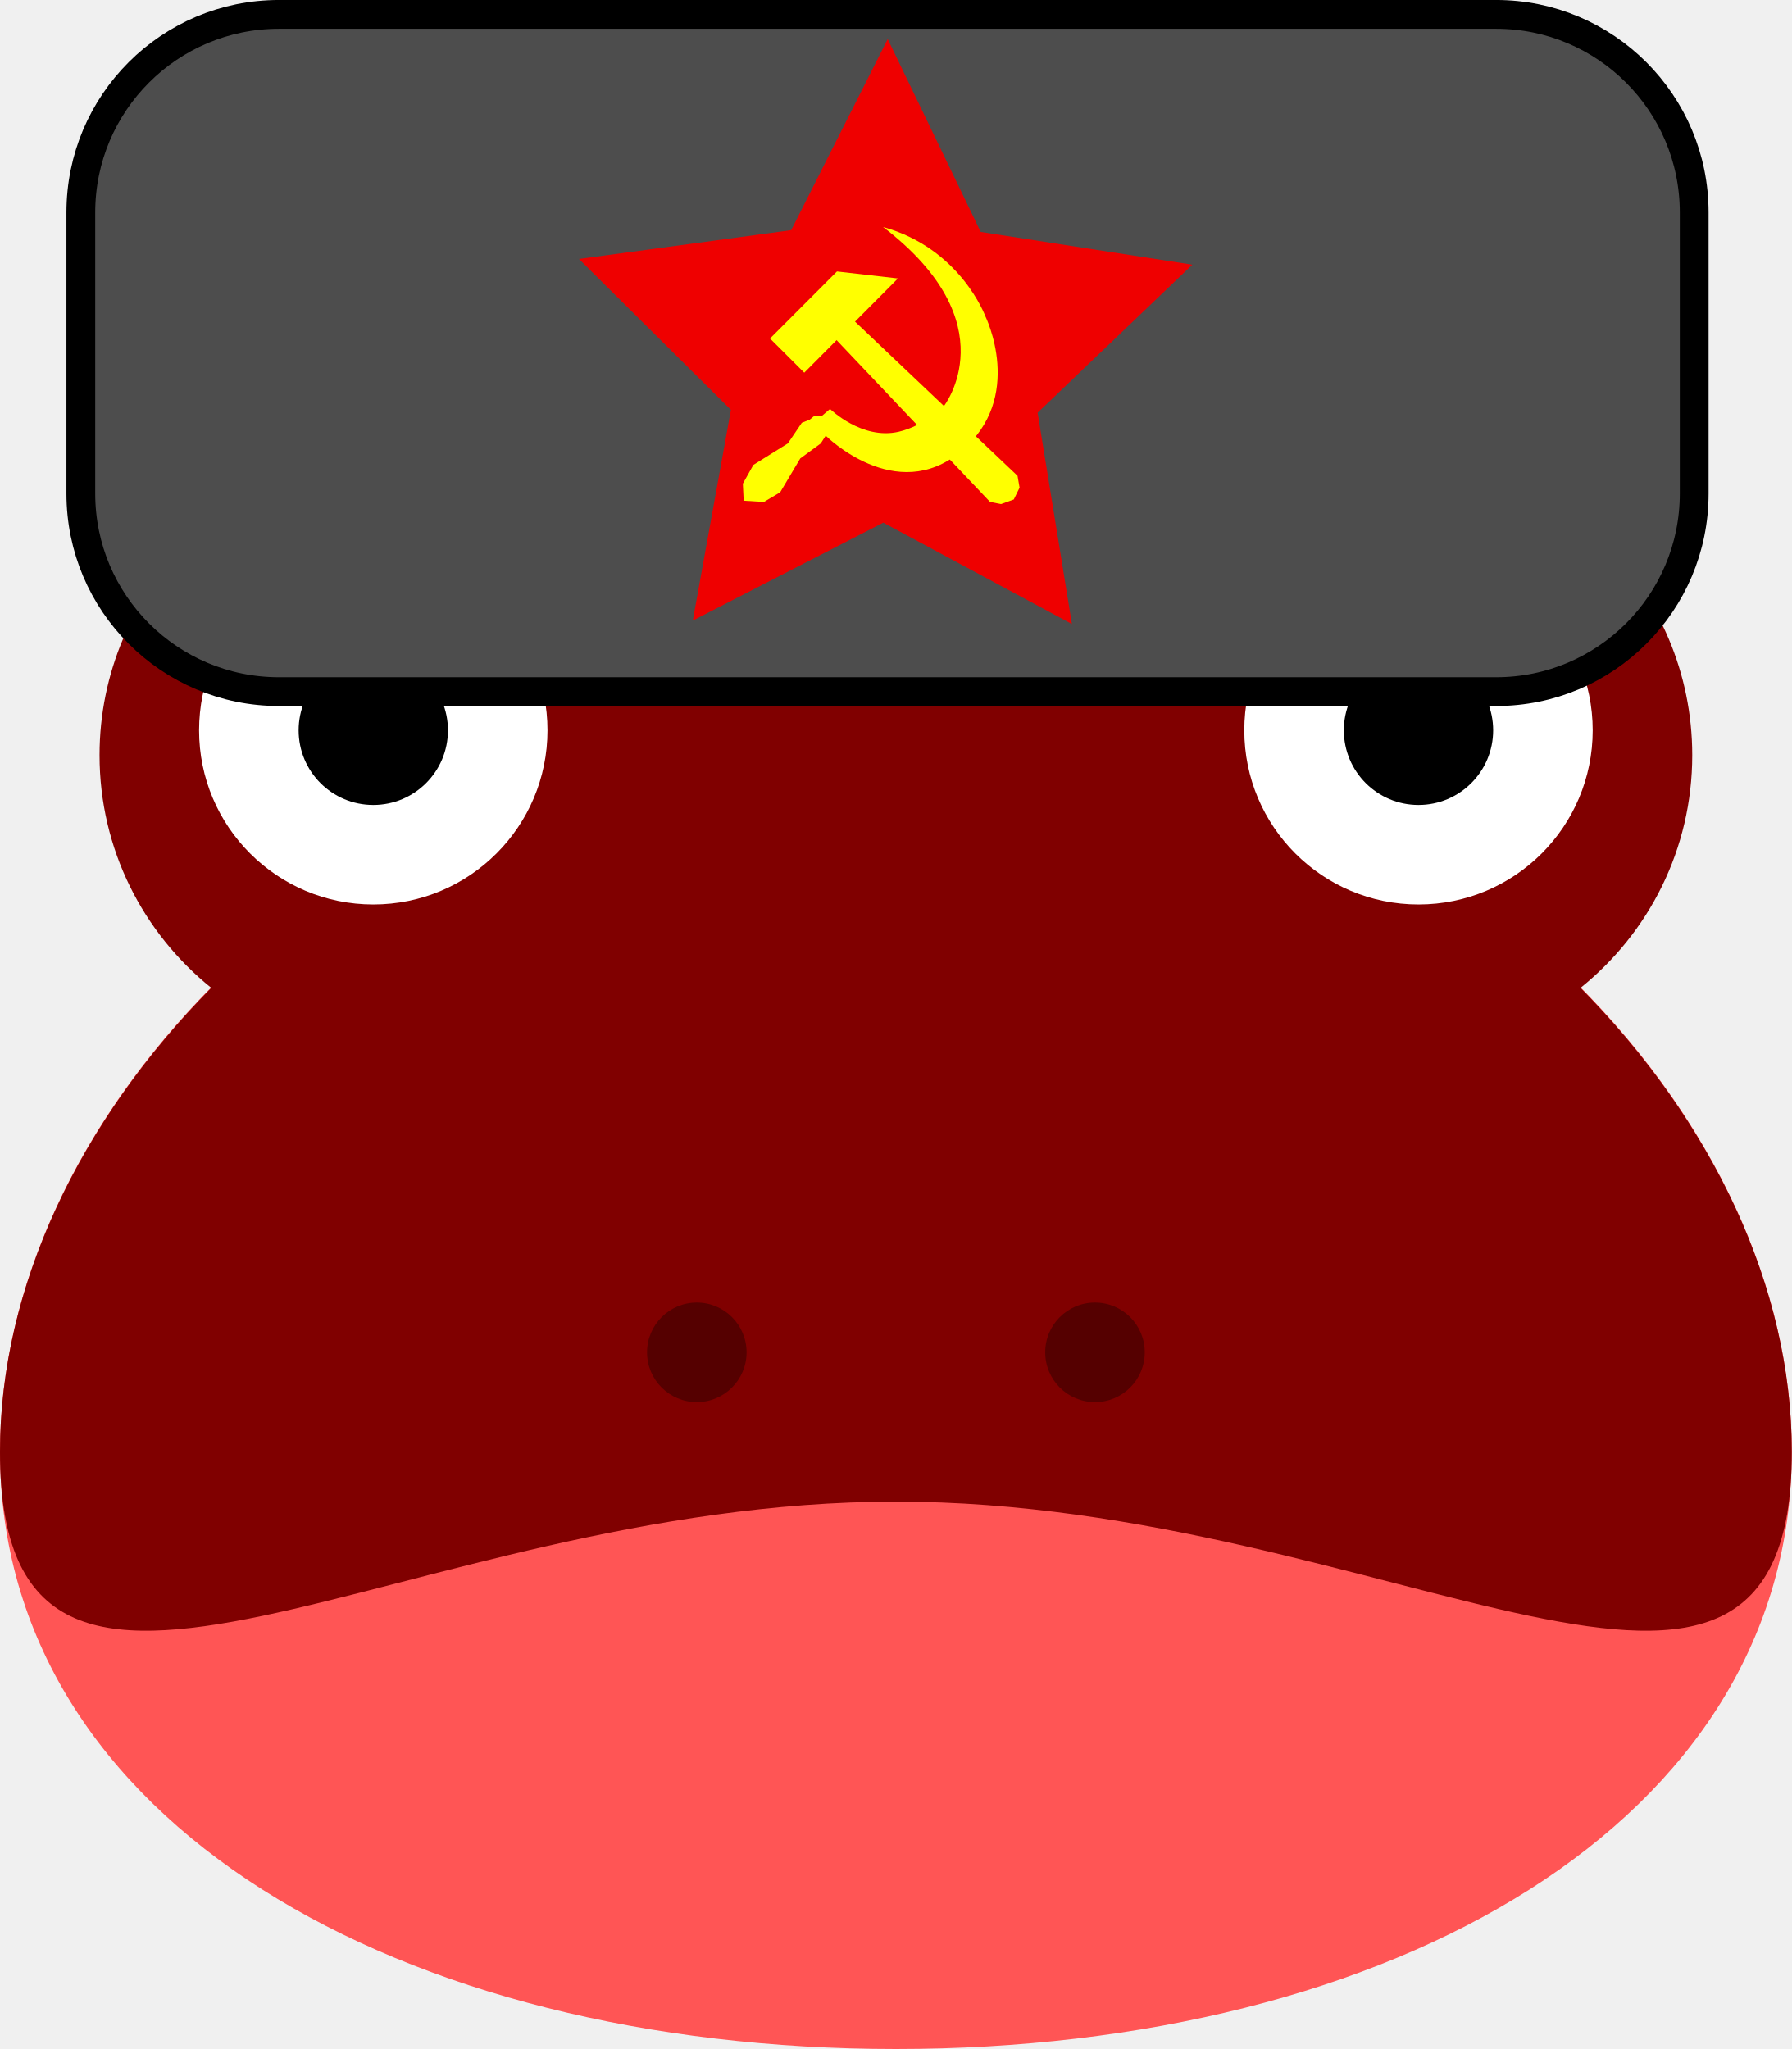
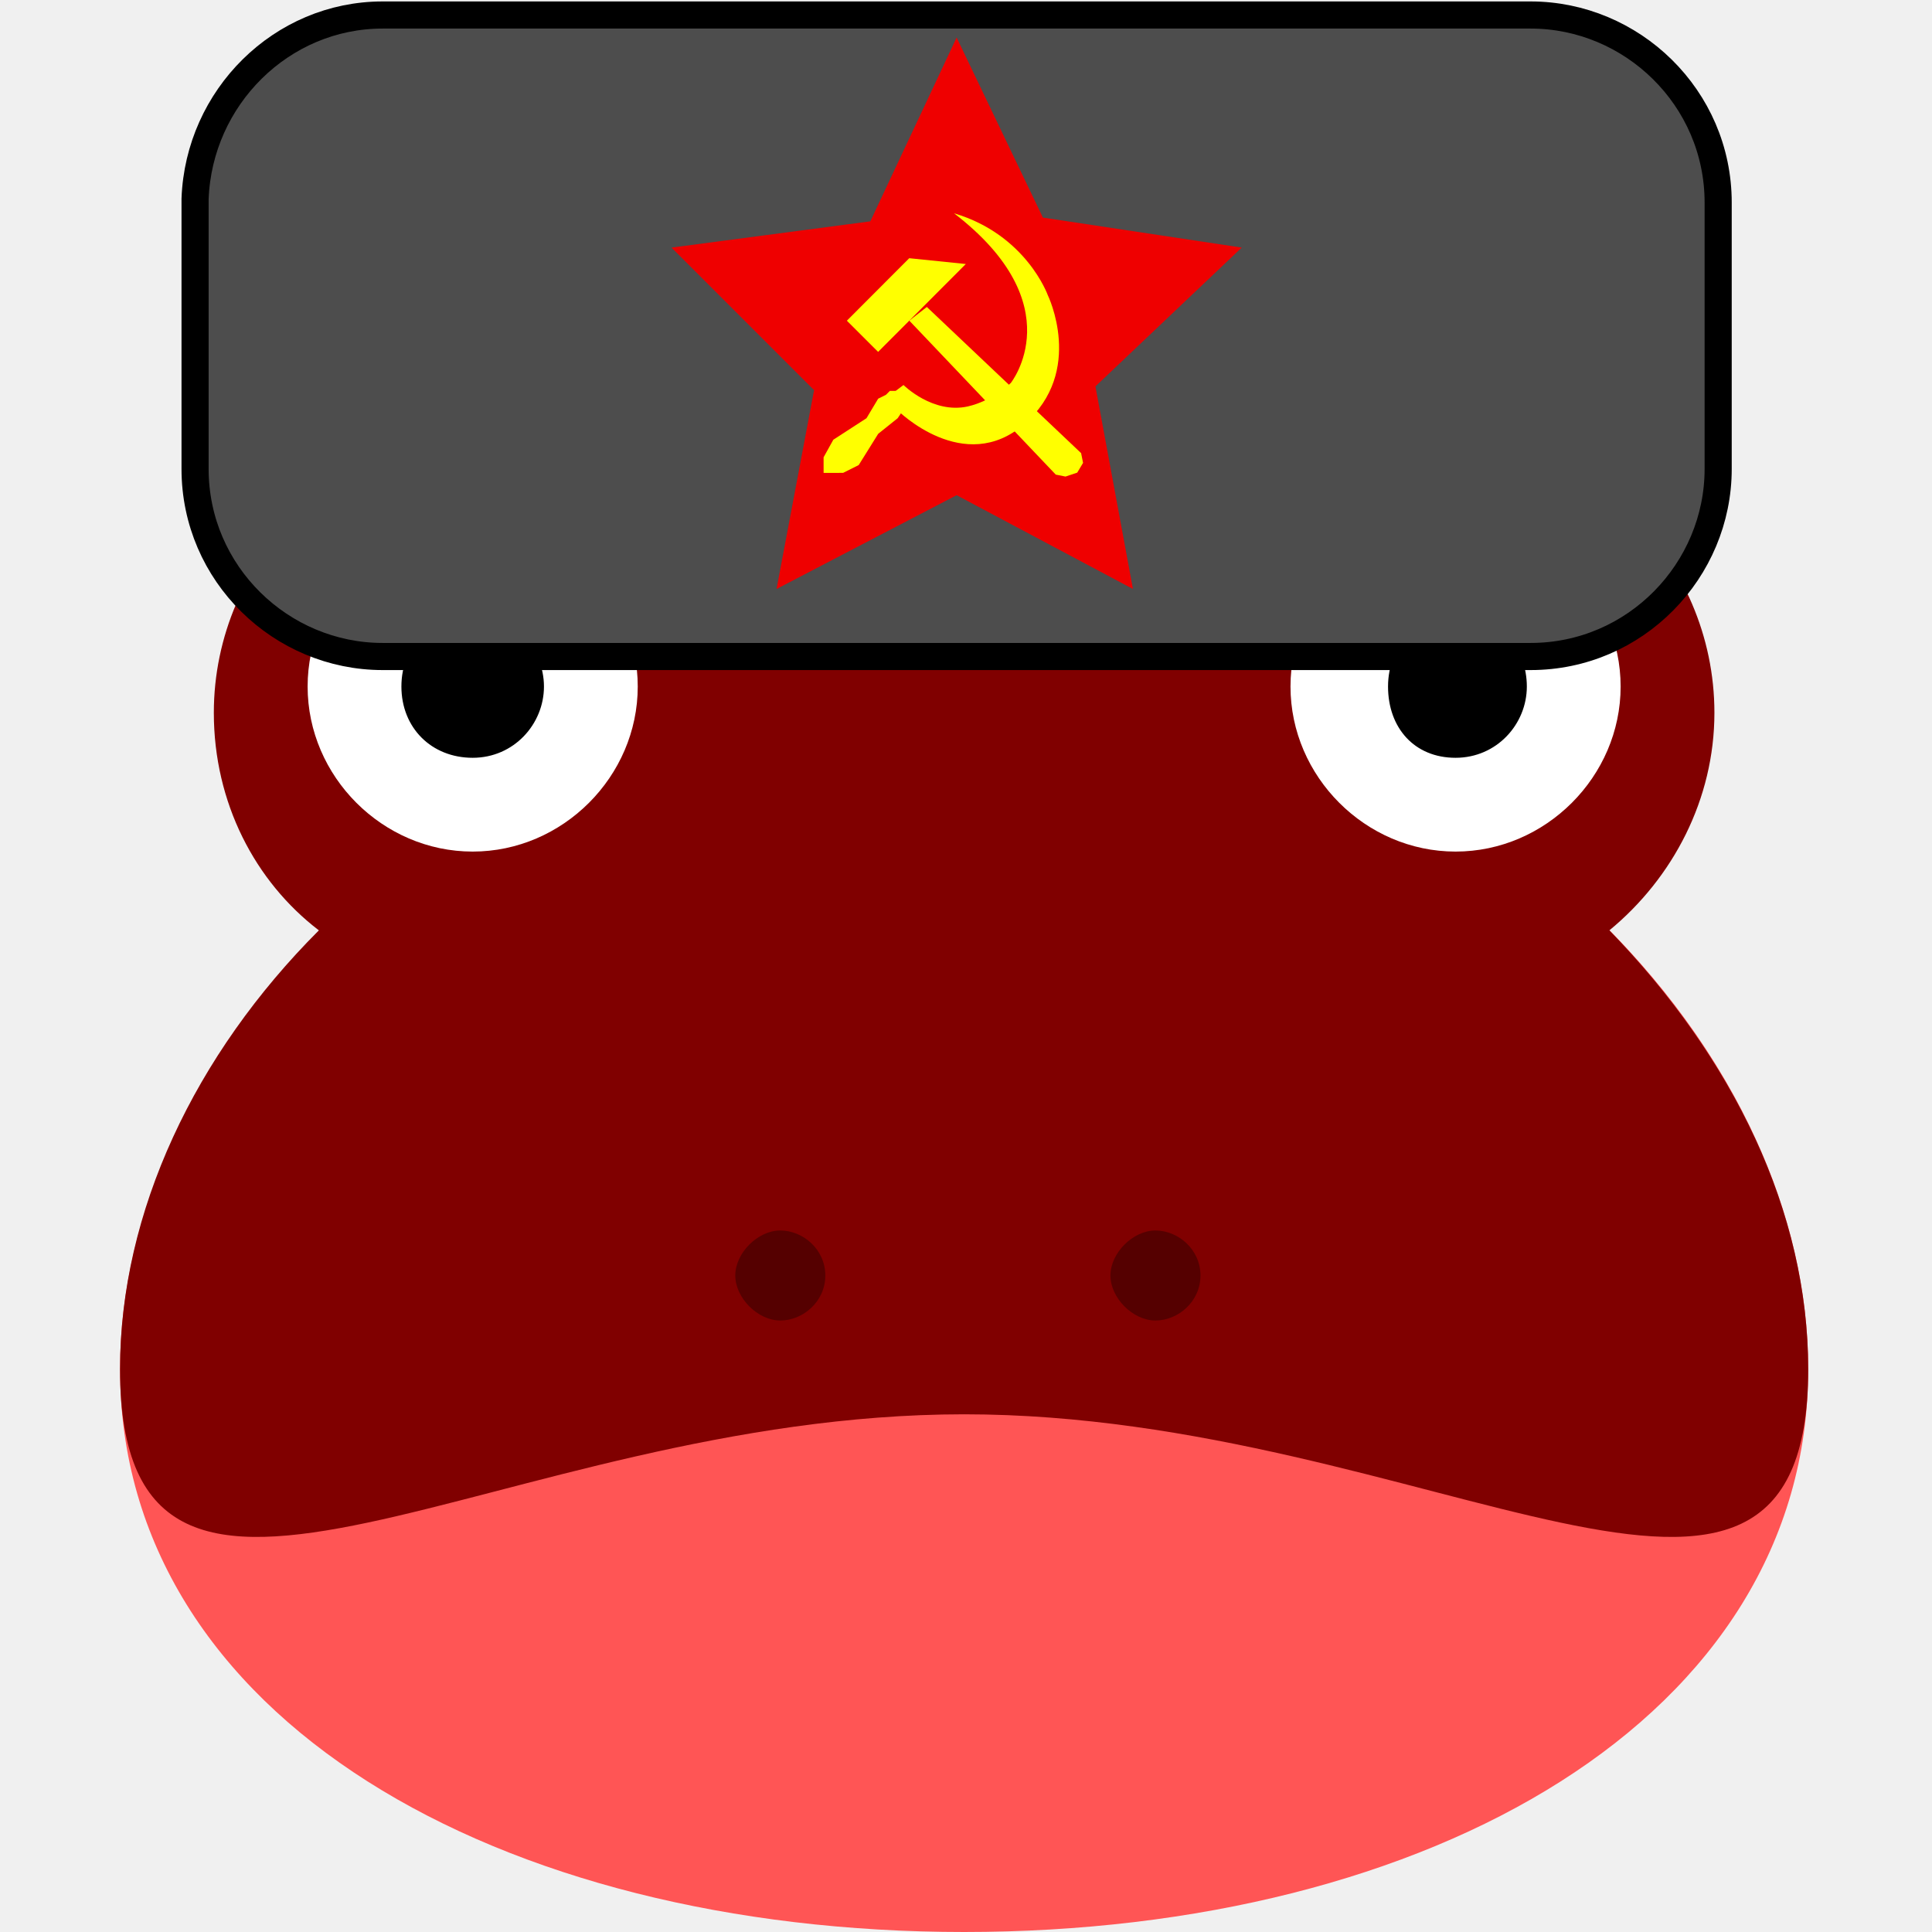
- <svg xmlns="http://www.w3.org/2000/svg" viewBox="0 0 45 51.47" xml:space="preserve" version="1.1" id="svg2" width="45" height="51.47">
-   <defs id="defs6">
-     <clipPath id="clipPath16" clipPathUnits="userSpaceOnUse">
-       <path id="path18" d="M 0,36 H 36 V 0 H 0 Z" />
-     </clipPath>
-   </defs>
-   <path id="path22" style="fill:#ff5555;fill-opacity:1;fill-rule:nonzero;stroke:none;stroke-width:1.25" d="m 45,36.47 c 0,9.32 -10.074,15 -22.5,15 -12.426,0 -22.5,-5.68 -22.5,-15 0,-9.32 10.074,-18.75 22.5,-18.75 12.426,0 22.5,9.43 22.5,18.75" />
-   <path id="path26" style="fill:#800000;fill-opacity:1;fill-rule:nonzero;stroke:none;stroke-width:1.25" d="m 39.694,24.815 c 1.71,-1.375 2.806,-3.481 2.806,-5.845 0,-4.141 -3.357,-7.5 -7.5,-7.5 -3.576,0 -6.562,2.506 -7.312,5.856 -1.611,-0.604 -3.355,-0.948 -5.188,-0.948 -1.831,0 -3.576,0.344 -5.186,0.948 -0.751,-3.35 -3.737,-5.856 -7.314,-5.856 -4.141,0 -7.5,3.359 -7.5,7.5 0,2.364 1.097,4.47 2.806,5.845 C 2,28.165 0,32.326 0,36.47 c 0,9.32 10.074,1.25 22.5,1.25 12.428,0 22.5,8.07 22.5,-1.25 0,-4.144 -1.999,-8.305 -5.306,-11.655" />
-   <path id="path30" style="fill:#ffffff;fill-opacity:1;fill-rule:nonzero;stroke:none;stroke-width:1.25" d="m 13.75,18.345 c 0,2.416 -1.959,4.375 -4.375,4.375 -2.416,0 -4.375,-1.959 -4.375,-4.375 0,-2.416 1.959,-4.375 4.375,-4.375 2.416,0 4.375,1.959 4.375,4.375" />
-   <path id="path34" style="fill:#000000;fill-opacity:1;fill-rule:nonzero;stroke:none;stroke-width:1.25" d="m 11.25,18.345 c 0,1.036 -0.839,1.875 -1.875,1.875 -1.036,0 -1.875,-0.839 -1.875,-1.875 0,-1.036 0.839,-1.875 1.875,-1.875 1.036,0 1.875,0.839 1.875,1.875" />
-   <path id="path38" style="fill:#ffffff;fill-opacity:1;fill-rule:nonzero;stroke:none;stroke-width:1.25" d="m 40,18.345 c 0,2.416 -1.958,4.375 -4.375,4.375 -2.417,0 -4.375,-1.959 -4.375,-4.375 0,-2.416 1.958,-4.375 4.375,-4.375 2.417,0 4.375,1.959 4.375,4.375" />
-   <path id="path42" style="fill:#000000;fill-opacity:1;fill-rule:nonzero;stroke:none;stroke-width:1.25" d="m 37.5,18.345 c 0,1.036 -0.84,1.875 -1.875,1.875 -1.035,0 -1.875,-0.839 -1.875,-1.875 0,-1.036 0.84,-1.875 1.875,-1.875 1.035,0 1.875,0.839 1.875,1.875" />
-   <path id="path46" style="fill:#550000;fill-opacity:1;fill-rule:nonzero;stroke:none;stroke-width:1.25" d="m 18.75,33.97 c 0,0.691 -0.56,1.25 -1.25,1.25 -0.69,0 -1.25,-0.559 -1.25,-1.25 0,-0.691 0.56,-1.25 1.25,-1.25 0.69,0 1.25,0.559 1.25,1.25" />
-   <path id="path50" style="fill:#550000;fill-opacity:1;fill-rule:nonzero;stroke:none;stroke-width:1.25" d="m 28.75,33.97 c 0,0.691 -0.559,1.25 -1.25,1.25 -0.691,0 -1.25,-0.559 -1.25,-1.25 0,-0.691 0.559,-1.25 1.25,-1.25 0.691,0 1.25,0.559 1.25,1.25" />
-   <rect style="fill:#4d4d4d;fill-opacity:1;fill-rule:nonzero;stroke:#000000;stroke-width:0.723;stroke-miterlimit:4;stroke-dasharray:none;stroke-opacity:1" id="rect833" width="40.519" height="17.012" x="2.03" y="0.361" rx="4.975" />
-   <path style="fill:#ef0000;fill-opacity:1;fill-rule:nonzero;stroke:none;stroke-width:0.299;stroke-miterlimit:4;stroke-dasharray:none;stroke-opacity:1" id="path838" d="m 24.979,29.004 -2.556,-1.245 -2.475,1.4 0.394,-2.816 -2.096,-1.921 2.8,-0.495 1.179,-2.587 1.336,2.51 2.825,0.322 -1.974,2.046 z" transform="matrix(1.890191,0.07561681,-0.07561681,1.890191,-18.10151,-41.03681)" />
-   <g id="g961" transform="matrix(0.5195159,-0.5205447,0.5205447,0.5195159,50.3077,-28.19289)" style="fill:#ffff00">
-     <g id="g945" style="fill:#ffff00">
-       <path style="fill:#ffff00;fill-opacity:1;stroke:none;stroke-width:1px;stroke-linecap:butt;stroke-linejoin:miter;stroke-opacity:1" d="M -65.064,7.094 V 5.442 h 3.236 l 1.302,1.643 z" id="path939" />
-       <path style="fill:#ffff00;fill-opacity:1;stroke:none;stroke-width:1px;stroke-linecap:butt;stroke-linejoin:miter;stroke-opacity:1" d="m -63.496,7.039 -0.211,7.664 0.213,0.318 0.419,0.197 0.425,-0.145 0.237,-0.335 -0.194,-7.698 z" id="path941" />
-     </g>
-     <g id="g953" style="fill:#ffff00">
-       <path style="fill:#ffff00;fill-opacity:1;stroke:none;stroke-width:1px;stroke-linecap:butt;stroke-linejoin:miter;stroke-opacity:1" d="m -59.64,5.488 c 0.707,5.37 -2.873,5.789 -2.873,5.789 0,0 -0.939,0.002 -1.701,-0.475 -1.094,-0.685 -1.105,-2.21 -1.105,-2.21 l -0.685,-0.055 -0.066,0.597 c 0,0 0,3.381 2.873,3.646 2.873,0.265 3.867,-2.674 3.867,-2.674 0,0 1.039,-2.232 -0.309,-4.618 z" id="path947" />
-       <path style="fill:#ffff00;fill-opacity:1;stroke:none;stroke-width:1px;stroke-linecap:butt;stroke-linejoin:miter;stroke-opacity:1" d="m -65.639,8.62 -0.243,-0.243 -0.182,-0.017 -0.271,-0.116 -0.834,0.16 -1.353,-0.315 -0.707,0.199 -0.392,0.431 0.459,0.519 0.624,0.16 1.304,-0.331 0.856,0.133 0.503,-0.11 z" id="path949" />
+ <svg xmlns="http://www.w3.org/2000/svg" version="1.1" id="svg2" x="0px" y="0px" viewBox="0 0 51.5 51.5" style="enable-background:new 0 0 51.5 51.5;" xml:space="preserve">
+   <style type="text/css">
+ 	.st0{fill:#FF5555;}
+ 	.st1{fill:#800000;}
+ 	.st2{fill:#FFFFFF;}
+ 	.st3{fill:#550000;}
+ 	.st4{fill:#4D4D4D;stroke:#000000;stroke-width:0.723;}
+ 	.st5{fill:#EF0000;}
+ 	.st6{fill:#FFFF00;}
+ </style>
+   <g>
+     <path id="path22" class="st0" d="   M48.2,36.5c0,9.3-10.1,15-22.5,15s-22.5-5.7-22.5-15s10.1-18.8,22.5-18.8S48.2,27.1,48.2,36.5" />
+     <path id="path26" class="st1" d="   M42.9,24.8c1.7-1.4,2.8-3.5,2.8-5.8c0-4.1-3.4-7.5-7.5-7.5c-3.6,0-6.6,2.5-7.3,5.9c-1.6-0.6-3.4-0.9-5.2-0.9   c-1.8,0-3.6,0.3-5.2,0.9c-0.8-3.3-3.7-5.9-7.3-5.9c-4.1,0-7.5,3.4-7.5,7.5c0,2.4,1.1,4.5,2.8,5.8c-3.3,3.3-5.3,7.5-5.3,11.7   c0,9.3,10.1,1.2,22.5,1.2c12.4,0,22.5,8.1,22.5-1.2C48.2,32.3,46.2,28.2,42.9,24.8" />
+     <path id="path30" class="st2" d="   M17,18.3c0,2.4-2,4.4-4.4,4.4s-4.4-2-4.4-4.4s2-4.4,4.4-4.4S17,15.9,17,18.3" />
+     <path id="path34" d="M14.5,18.3   c0,1-0.8,1.9-1.9,1.9s-1.9-0.8-1.9-1.9s0.8-1.9,1.9-1.9S14.5,17.3,14.5,18.3" />
+     <path id="path38" class="st2" d="   M43.2,18.3c0,2.4-2,4.4-4.4,4.4s-4.4-2-4.4-4.4s2-4.4,4.4-4.4S43.2,15.9,43.2,18.3" />
+     <path id="path42" d="M40.7,18.3   c0,1-0.8,1.9-1.9,1.9S37,19.4,37,18.3s0.8-1.9,1.9-1.9S40.7,17.3,40.7,18.3" />
+     <path id="path46" class="st3" d="   M22,34c0,0.7-0.6,1.2-1.2,1.2s-1.2-0.6-1.2-1.2s0.6-1.2,1.2-1.2S22,33.3,22,34" />
+     <path id="path50" class="st3" d="   M32,34c0,0.7-0.6,1.2-1.2,1.2s-1.2-0.6-1.2-1.2s0.6-1.2,1.2-1.2S32,33.3,32,34" />
+   </g>
+   <g>
+     <path id="rect833" class="st4" d="M10.2,0.4h30.6c2.7,0,5,2.2,5,5   v7.1c0,2.7-2.2,5-5,5H10.2c-2.7,0-5-2.2-5-5V5.3C5.3,2.6,7.5,0.4,10.2,0.4z" />
+     <path id="path838" class="st5" d="   M30.2,15.7l-4.7-2.5l-4.8,2.5l1-5.3l-3.8-3.8l5.3-0.7L25.5,1l2.3,4.8l5.3,0.8l-3.9,3.7L30.2,15.7z" />
+     <g id="g961" transform="matrix(0.5195159,-0.5205447,0.5205447,0.5195159,50.3077,-28.19289)">
+       <g id="g945">
+         <path id="path939" class="st6" d="M-62,10.2V8.6h3.2l1.3,1.6L-62,10.2z" />
+         <path id="path941" class="st6" d="M-60.4,10.2l-0.2,7.7l0.2,0.3     l0.4,0.2l0.4-0.1l0.2-0.3l-0.2-7.7L-60.4,10.2z" />
+       </g>
+       <g id="g953">
+         <path id="path947" class="st6" d="M-56.5,8.6     c0.7,5.4-2.9,5.8-2.9,5.8s-0.9,0-1.7-0.5c-1.1-0.7-1.1-2.2-1.1-2.2l-0.7-0.1l-0.1,0.6c0,0,0,3.4,2.9,3.6s3.9-2.7,3.9-2.7     S-55.2,11-56.5,8.6z" />
+         <path id="path949" class="st6" d="M-62.5,11.7l-0.2-0.2l-0.2,0l-0.3-0.1l-0.8,0.2l-1.4-0.3     l-0.7,0.2l-0.4,0.4l0.5,0.5l0.6,0.2l1.3-0.3l0.9,0.1l0.5-0.1L-62.5,11.7z" />
+       </g>
    </g>
  </g>
</svg>
